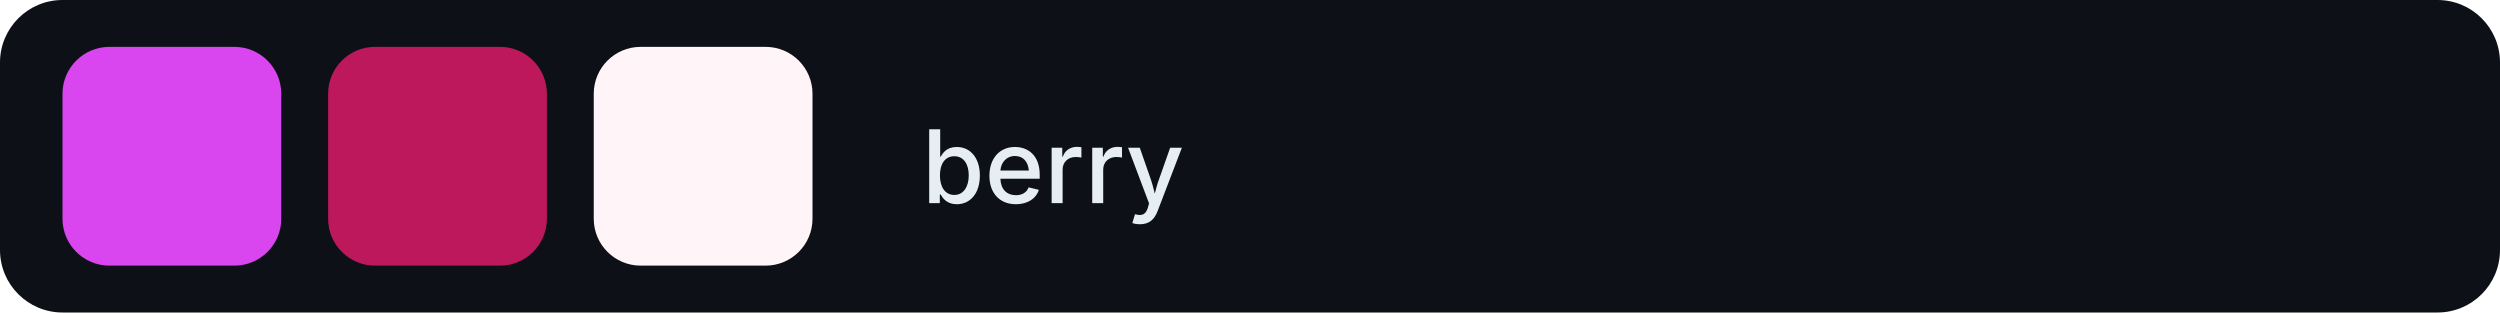
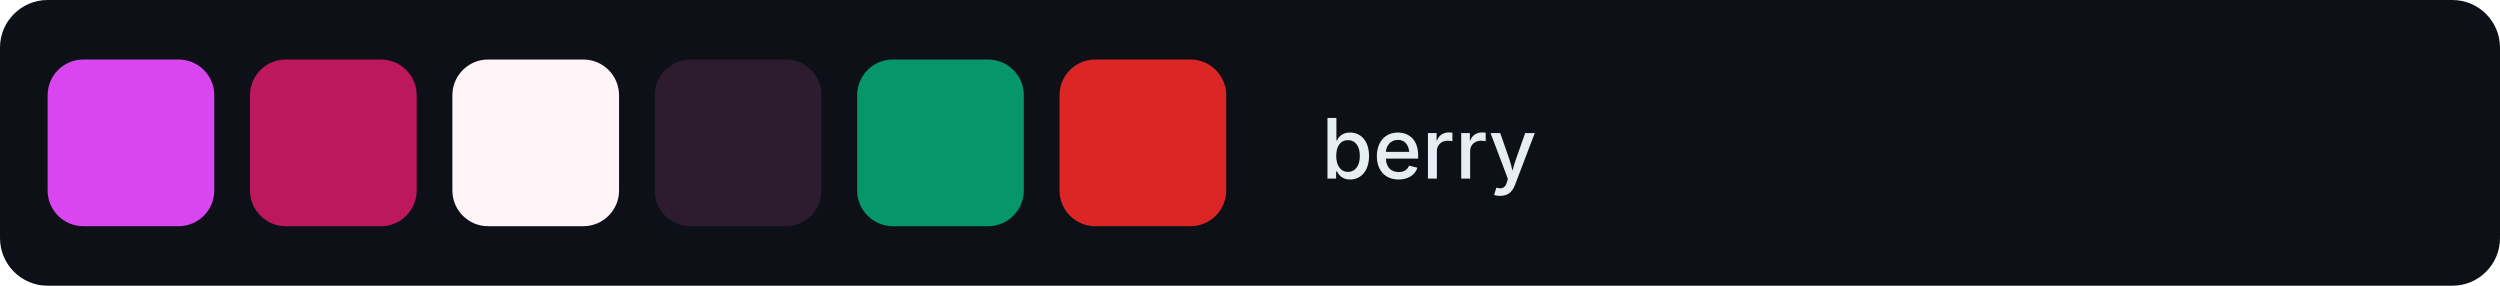
- <svg xmlns="http://www.w3.org/2000/svg" width="320" height="40" viewBox="0 0 320 40">
-   <rect width="320" height="40" fill="#0d1117" rx="8" />
-   <text x="118" y="26" font-family="system-ui, -apple-system, sans-serif" font-size="13" font-weight="500" fill="#e6edf3">berry</text>
-   <rect x="8" y="6" width="28" height="28" rx="6" fill="#D946EF" />
-   <rect x="42" y="6" width="28" height="28" rx="6" fill="#BE185D" />
-   <rect x="76" y="6" width="28" height="28" rx="6" fill="#FFF5F9" />
+ <svg xmlns="http://www.w3.org/2000/svg" width="420" height="48" viewBox="0 0 420 48">
+   <rect width="420" height="48" fill="#0d1117" rx="8" />
+   <text x="222" y="30" font-family="system-ui, -apple-system, sans-serif" font-size="14" font-weight="500" fill="#e6edf3">berry</text>
+   <rect x="8" y="10" width="28" height="28" rx="6" fill="#D946EF" />
+   <rect x="42" y="10" width="28" height="28" rx="6" fill="#BE185D" />
+   <rect x="76" y="10" width="28" height="28" rx="6" fill="#FFF5F9" />
+   <rect x="110" y="10" width="28" height="28" rx="6" fill="#2D1B2E" />
+   <rect x="144" y="10" width="28" height="28" rx="6" fill="#059669" />
+   <rect x="178" y="10" width="28" height="28" rx="6" fill="#DC2626" />
</svg>
